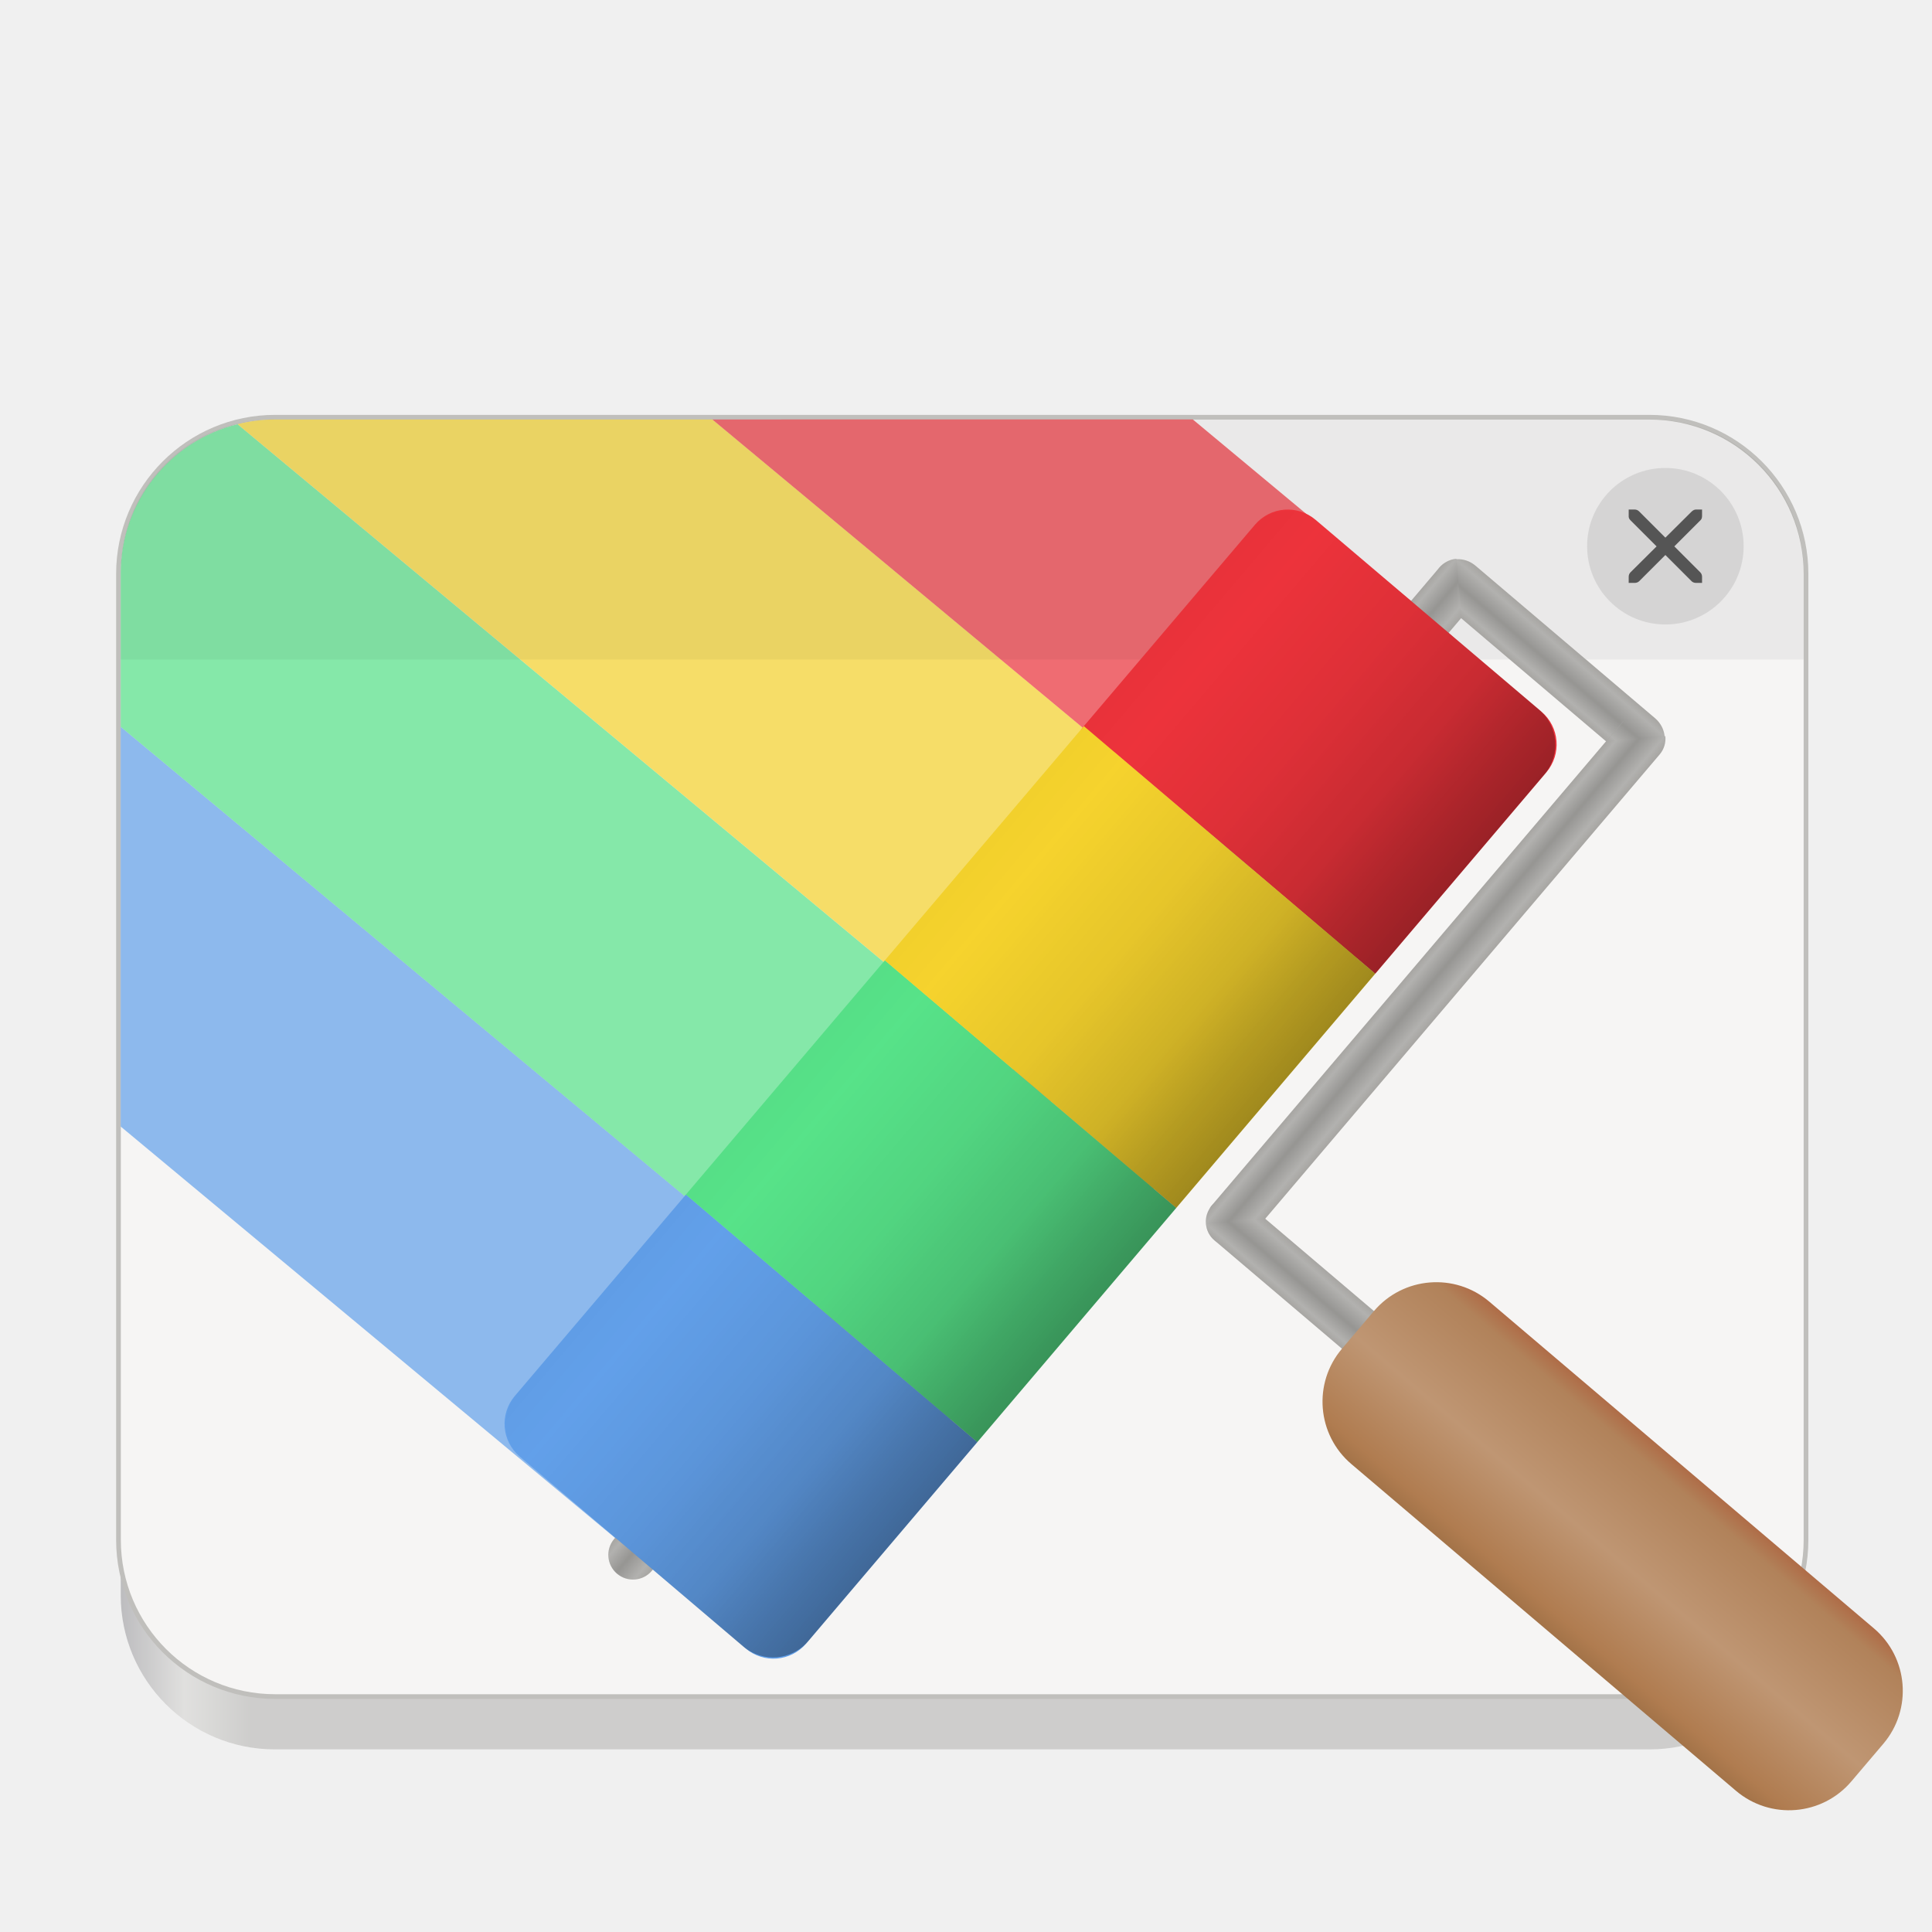
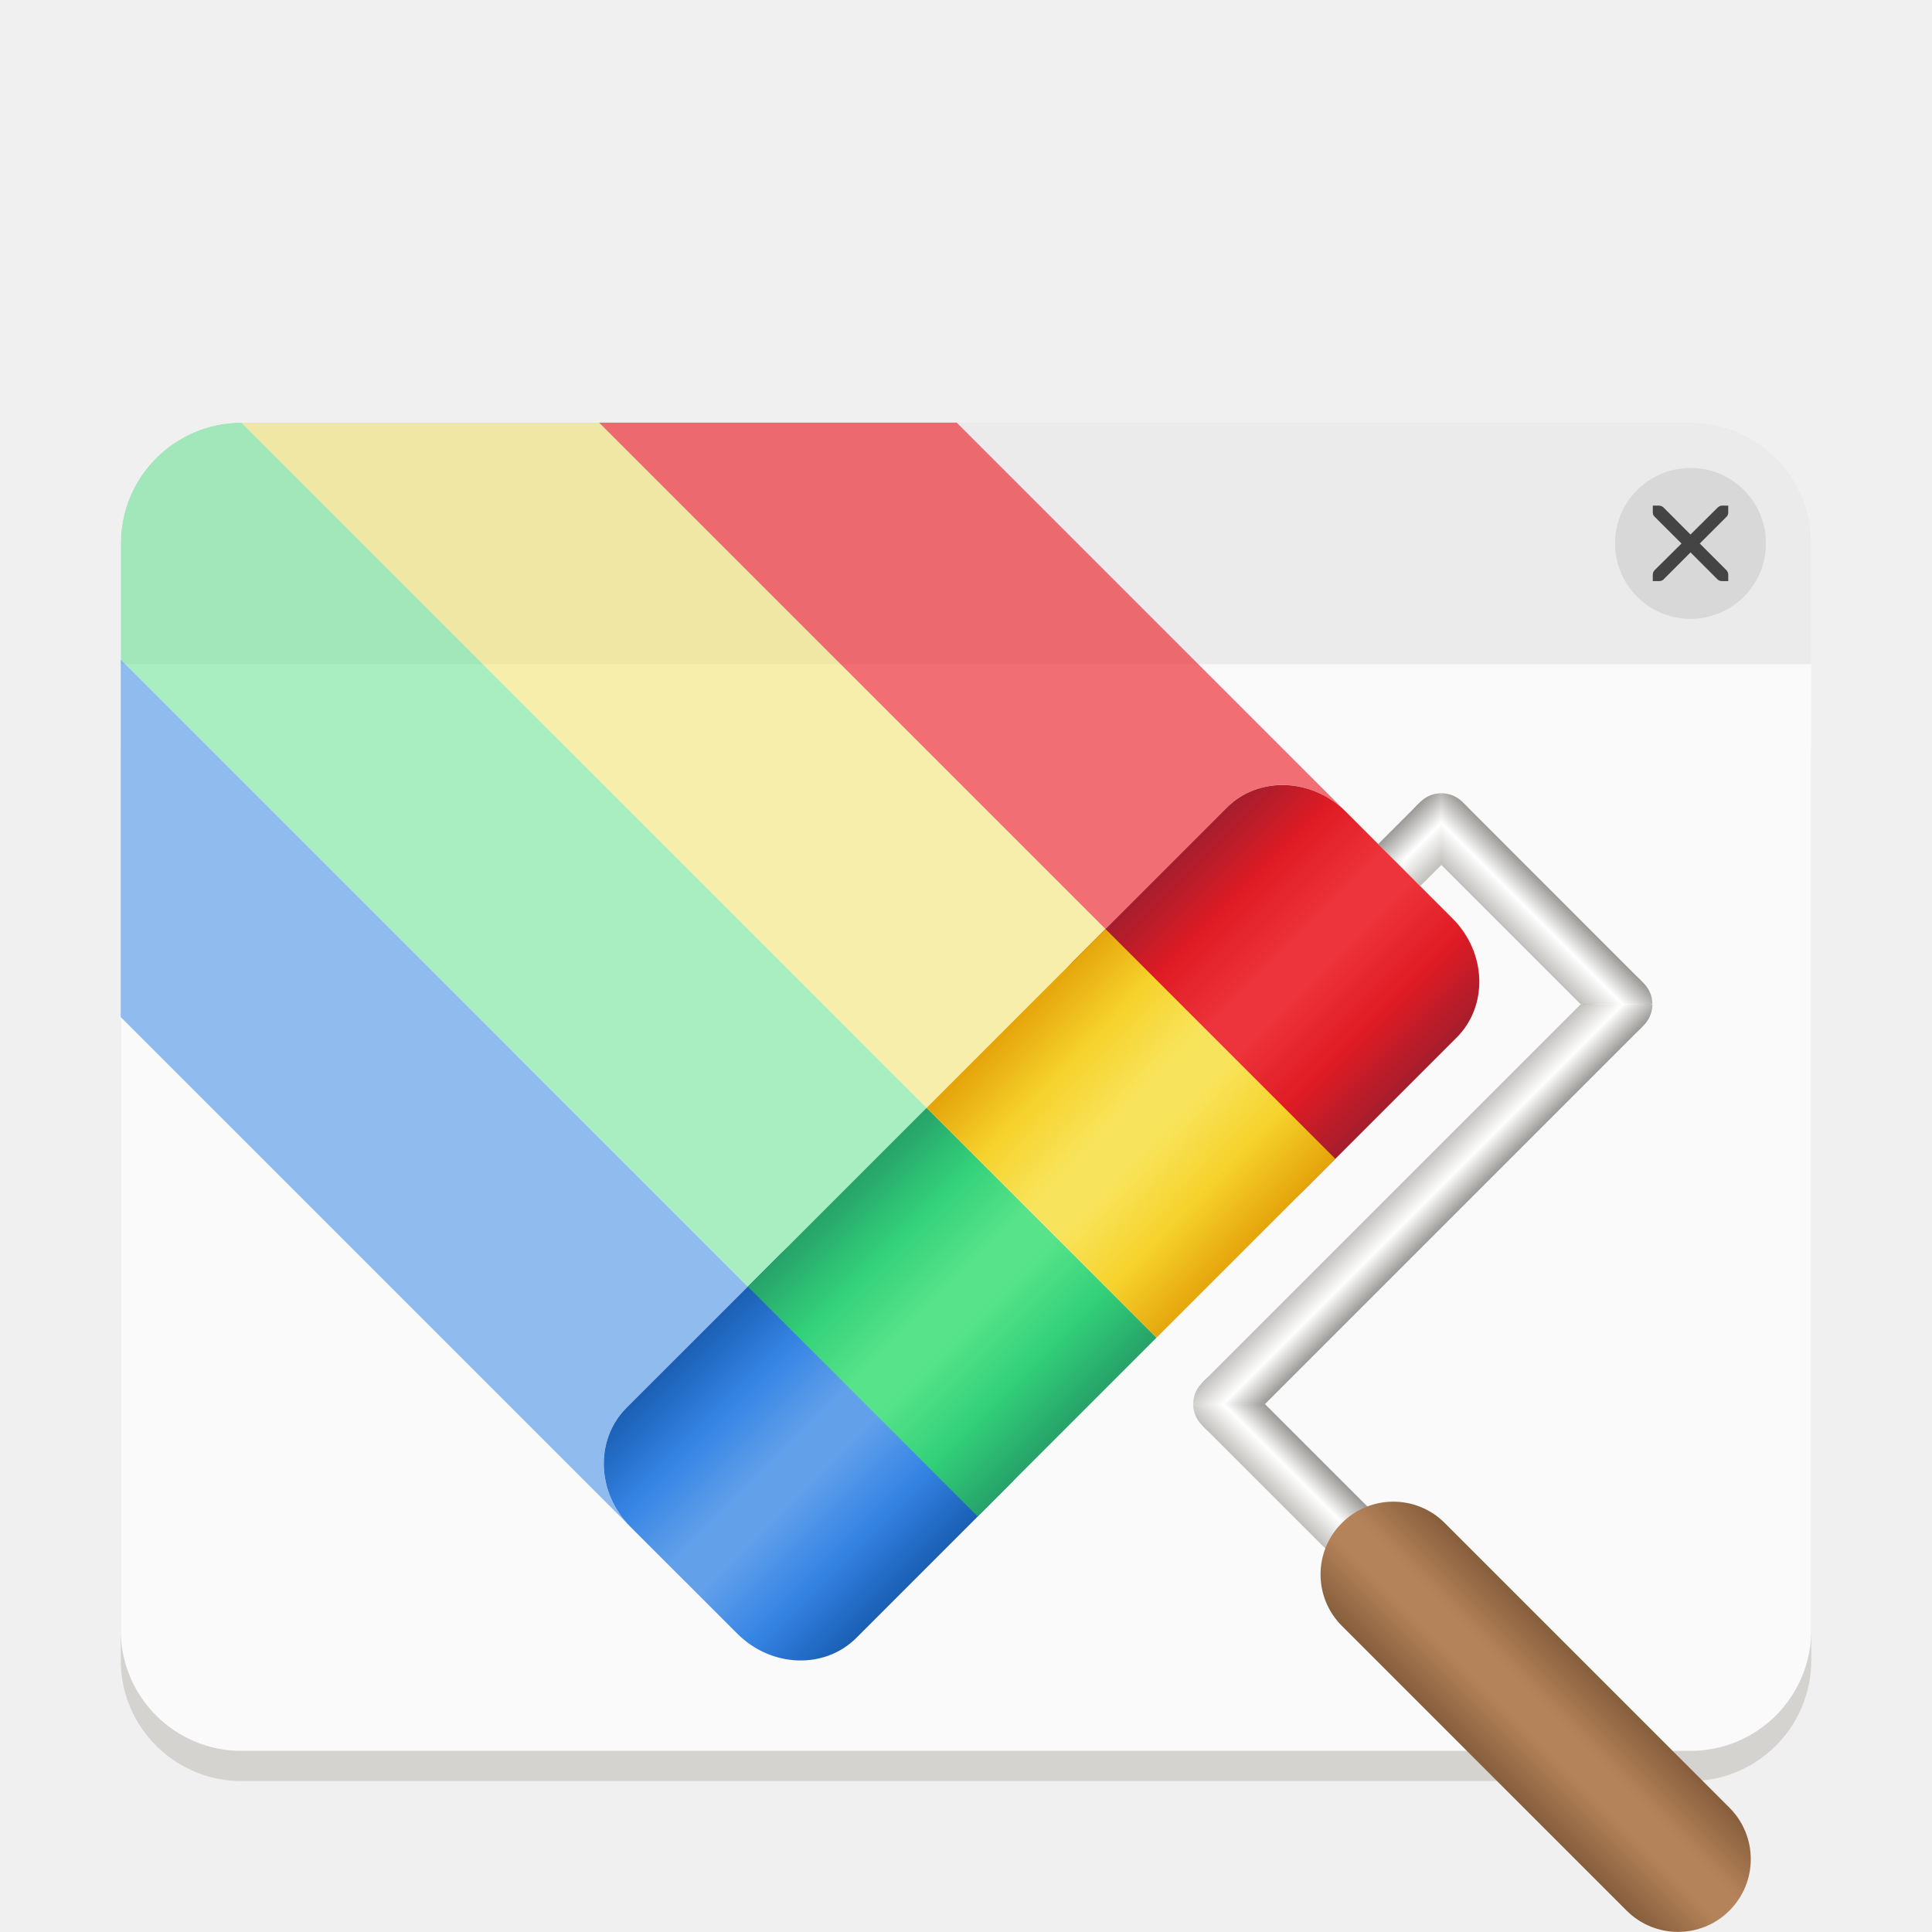
- <svg xmlns="http://www.w3.org/2000/svg" xmlns:xlink="http://www.w3.org/1999/xlink" width="33.867mm" height="33.867mm" viewBox="0 0 33.867 33.867" version="1.1" id="svg5358">
-   <defs id="defs5355">
-     <linearGradient xlink:href="#linearGradient1073" id="linearGradient2822" gradientUnits="userSpaceOnUse" gradientTransform="matrix(0.06585368,0,0,0.06798292,80.23102,209.9108)" x1="88.596" y1="-449.394" x2="536.596" y2="-449.394" />
-     <linearGradient id="linearGradient1073">
-       <stop style="stop-color:#77767b;stop-opacity:1" offset="0" id="stop1060" />
-       <stop id="stop1062" offset="0.038" style="stop-color:#c0bfbc;stop-opacity:1" />
-       <stop style="stop-color:#9a9996;stop-opacity:1" offset="0.077" id="stop1064" />
-       <stop id="stop1067" offset="0.923" style="stop-color:#9a9996;stop-opacity:1" />
-       <stop style="stop-color:#c0bfbc;stop-opacity:1" offset="0.962" id="stop1069" />
-       <stop style="stop-color:#77767b;stop-opacity:1" offset="1" id="stop1071" />
-     </linearGradient>
-     <linearGradient xlink:href="#linearGradient7165" id="linearGradient2816" gradientUnits="userSpaceOnUse" gradientTransform="matrix(0.1636575,-0.1854091,0.7648771,0.6365432,81.49473,226.4894)" x1="235.9" y1="-47.914" x2="235.9" y2="-20.8" />
-     <linearGradient id="linearGradient7165">
-       <stop style="stop-color:#f6d32d;stop-opacity:1;" offset="0" id="stop7161" />
-       <stop style="stop-color:#f6d32d;stop-opacity:1;" offset="1" id="stop7163" />
-     </linearGradient>
-     <linearGradient xlink:href="#linearGradient2125" id="linearGradient1936" gradientUnits="userSpaceOnUse" gradientTransform="matrix(0.934279,0,0,0.934279,-79.7859,223.9751)" x1="236.163" y1="-15.941" x2="239.662" y2="-15.941" />
-     <linearGradient id="linearGradient2125">
-       <stop id="stop2113" offset="0" style="stop-color:#d5d3cf;stop-opacity:1" />
-       <stop style="stop-color:#e3e2df;stop-opacity:1" offset="0.142" id="stop2115" />
-       <stop style="stop-color:#c0bfbc;stop-opacity:1" offset="0.462" id="stop2117" />
-       <stop style="stop-color:#c0bfbc;stop-opacity:1" offset="0.482" id="stop2119" />
-       <stop style="stop-color:#e3e2df;stop-opacity:1" offset="0.838" id="stop2121" />
-       <stop id="stop2123" offset="1" style="stop-color:#d5d3cf;stop-opacity:1" />
-     </linearGradient>
-     <linearGradient xlink:href="#linearGradient2125" id="linearGradient1938" gradientUnits="userSpaceOnUse" gradientTransform="matrix(0.6122859,0.7056792,-0.7056792,0.6122859,77.02667,-94.34664)" x1="236.163" y1="-15.941" x2="239.662" y2="-15.941" />
-     <linearGradient xlink:href="#linearGradient2125" id="linearGradient1940" gradientUnits="userSpaceOnUse" gradientTransform="matrix(0.6122859,0.7056792,-0.7056792,0.6122859,119.4977,-110.1874)" x1="236.163" y1="-15.941" x2="239.662" y2="-15.941" />
-     <linearGradient xlink:href="#linearGradient2125" id="linearGradient1942" gradientUnits="userSpaceOnUse" gradientTransform="matrix(0.7056792,-0.6122859,0.6122859,0.7056792,65.62997,261.4641)" x1="236.163" y1="-15.941" x2="239.662" y2="-15.941" />
-     <linearGradient xlink:href="#linearGradient7165" id="linearGradient2808" gradientUnits="userSpaceOnUse" gradientTransform="matrix(0.2471946,0,0,0.2471946,-120.071,194.8141)" x1="235.9" y1="-47.914" x2="235.9" y2="-20.8" />
-     <linearGradient xlink:href="#linearGradient2183" id="linearGradient2810" gradientUnits="userSpaceOnUse" gradientTransform="matrix(0.2471946,0,0,0.2471946,-120.071,194.8141)" x1="279.485" y1="-20.8" x2="279.485" y2="-47.914" />
-     <linearGradient id="linearGradient2183">
-       <stop style="stop-color:#000000;stop-opacity:0.625;" offset="0" id="stop2173" />
-       <stop style="stop-color:#000000;stop-opacity:0.478;" offset="0.133" id="stop2175" />
-       <stop style="stop-color:#000000;stop-opacity:0.282;" offset="0.291" id="stop2177" />
-       <stop style="stop-color:#000000;stop-opacity:0.118;" offset="0.542" id="stop2179" />
-       <stop style="stop-color:#000000;stop-opacity:0;" offset="0.864" id="stop2181" />
-       <stop style="stop-color:#000000;stop-opacity:0.031;" offset="1" id="stop2185" />
-     </linearGradient>
-     <linearGradient xlink:href="#linearGradient2303-3" id="linearGradient2812" gradientUnits="userSpaceOnUse" gradientTransform="matrix(0.2645833,0,0,0.2645833,-87.91469,133.0407)" x1="93.438" y1="250.588" x2="107.553" y2="250.588" />
-     <linearGradient id="linearGradient2303-3">
-       <stop style="stop-color:#a37348;stop-opacity:1;" offset="0" id="stop2299-0" />
-       <stop style="stop-color:#b07c50;stop-opacity:1;" offset="0.086" id="stop2309-7" />
-       <stop style="stop-color:#bf9673;stop-opacity:1;" offset="0.467" id="stop2307-8" />
-       <stop style="stop-color:#b1825a;stop-opacity:1;" offset="0.904" id="stop2311-6" />
-       <stop style="stop-color:#af6c47;stop-opacity:1;" offset="1" id="stop2301-8" />
-     </linearGradient>
-   </defs>
-   <g id="layer1" transform="translate(-83.9488,-148.6941)">
-     <rect style="display:inline;fill:#ffffff;fill-opacity:1;stroke:#deddda;stroke-width:0;stroke-linecap:round;stroke-linejoin:round;stroke-dasharray:none;stroke-dashoffset:34.5;paint-order:markers stroke fill;enable-background:new" id="rect2748" width="29.502" height="19.854" x="86.065" y="159.505" ry="2.705" rx="2.705" />
-     <rect style="display:inline;opacity:0.488;fill:url(#linearGradient2822);fill-opacity:1;stroke:none;stroke-width:0.061;stroke-linecap:butt;stroke-linejoin:miter;stroke-miterlimit:4;stroke-dasharray:none;stroke-dashoffset:0;stroke-opacity:1;marker:none;marker-start:none;marker-mid:none;marker-end:none;paint-order:normal;enable-background:new" id="rect2750" width="29.502" height="20.667" x="86.065" y="158.693" rx="2.702" ry="2.702" />
-     <rect style="display:inline;fill:#f6f5f4;fill-opacity:1;stroke:#c0bfbc;stroke-width:0.165;stroke-linecap:round;stroke-linejoin:round;stroke-dasharray:none;stroke-dashoffset:34.5;stroke-opacity:1;paint-order:markers stroke fill;enable-background:new" id="rect2752" width="29.499" height="22.344" x="86.067" y="156.049" ry="2.705" rx="2.705" />
-     <path id="path2754" style="display:inline;opacity:0.704;fill:#62a0ea;stroke:#000000;stroke-width:0;stroke-linecap:round;stroke-linejoin:round;stroke-dashoffset:34.5;paint-order:markers stroke fill;enable-background:new" d="m 86.065,161.434 v 7.008 l 8.659,7.206 c 0.107,0.089 0.213,0.17 0.319,0.252 h 3.509 l 2.074,-2.35 z" />
-     <path id="path2756" style="display:inline;opacity:0.704;fill:#57e389;fill-opacity:1;stroke:#000000;stroke-width:0;stroke-linecap:round;stroke-linejoin:round;stroke-dashoffset:34.5;paint-order:markers stroke fill;enable-background:new" d="m 88.113,156.13 c -1.178,0.292 -2.048,1.35 -2.048,2.622 v 2.683 l 14.56,12.117 3.566,-4.041 z" />
-     <path id="path2758" style="display:inline;opacity:0.704;fill:url(#linearGradient2816);fill-opacity:1;stroke:#000000;stroke-width:0;stroke-linecap:round;stroke-linejoin:round;stroke-dashoffset:34.5;paint-order:markers stroke fill;enable-background:new" d="m 88.77,156.047 c -0.227,0 -0.446,0.03 -0.657,0.083 l 16.079,13.381 3.567,-4.041 -11.323,-9.423 z" />
-     <path id="path2760" style="display:inline;opacity:0.704;fill:#ed333b;stroke:#000000;stroke-width:0;stroke-linecap:round;stroke-linejoin:round;stroke-dashoffset:34.5;paint-order:markers stroke fill;enable-background:new" d="m 96.435,156.047 11.323,9.423 3.067,-3.475 c 0.277,-0.314 -0.542,-1.432 -1.835,-2.509 l -4.133,-3.44 z" />
-     <path id="path2762" style="display:inline;opacity:0.048;fill:#000000;fill-opacity:1;stroke:#000000;stroke-width:0;stroke-linecap:round;stroke-linejoin:round;stroke-dasharray:none;stroke-dashoffset:34.5;paint-order:markers stroke fill;enable-background:new" d="m 88.734,156.047 c -1.478,0 -2.668,1.19 -2.668,2.668 v 1.54 l 29.5,0 v -1.54 c 0,-1.478 -1.19,-2.668 -2.668,-2.668 z" />
-     <circle style="display:inline;opacity:0.189;fill:#7c7c7c;fill-opacity:1;stroke:#deddda;stroke-width:0;stroke-linecap:round;stroke-linejoin:round;stroke-dasharray:none;stroke-dashoffset:34.5;paint-order:markers stroke fill;enable-background:new" id="circle2764" cx="113.142" cy="158.269" r="1.372" />
-     <path d="m 112.499,157.626 h 0.107 0.003 c 0.027,0.001 0.055,0.014 0.074,0.034 l 0.459,0.459 0.462,-0.459 c 0.029,-0.025 0.048,-0.033 0.074,-0.034 h 0.107 v 0.107 c 0,0.031 -0.004,0.059 -0.027,0.08 l -0.459,0.459 0.456,0.456 c 0.02,0.02 0.03,0.049 0.03,0.077 v 0.107 h -0.107 c -0.029,0 -0.057,-0.01 -0.077,-0.03 l -0.459,-0.459 -0.459,0.459 c -0.02,0.02 -0.049,0.03 -0.077,0.03 h -0.107 v -0.107 c 0,-0.029 0.01,-0.057 0.03,-0.077 l 0.459,-0.456 -0.459,-0.459 c -0.023,-0.021 -0.033,-0.05 -0.03,-0.08 z m 0,0" fill="#222222" id="path2766" style="display:inline;opacity:0.601;fill:#000000;fill-opacity:1;stroke-width:0.107;enable-background:new" />
-     <g id="g2776" transform="matrix(0.2615358,-0.04004218,0.04004218,0.2615358,44.47351,153.1369)" style="display:inline;enable-background:new">
-       <rect style="fill:url(#linearGradient1936);fill-opacity:1;stroke:#000000;stroke-width:0;stroke-linecap:round;stroke-linejoin:round;stroke-dashoffset:34.5;paint-order:markers stroke fill" id="rect2768" width="3.269" height="19.1" x="140.856" y="199.86" ry="1.75" rx="1.75" transform="rotate(-40.9467)" />
-       <path id="path2770" style="fill:url(#linearGradient1938);fill-opacity:1;stroke:#000000;stroke-width:0;stroke-linecap:round;stroke-linejoin:round;stroke-dashoffset:34.5;paint-order:markers stroke fill" d="m 174.815,112.925 c -0.684,0.594 -0.757,1.622 -0.163,2.306 0.594,0.684 1.621,0.756 2.305,0.162 l 62.585,-54.302 0.255,-3.913 c -0.418,-0.031 -0.848,0.1 -1.191,0.398 z" />
-       <path id="path2772" style="fill:url(#linearGradient1940);fill-opacity:1;stroke:#000000;stroke-width:0;stroke-linecap:round;stroke-linejoin:round;stroke-dashoffset:34.5;paint-order:markers stroke fill" d="m 217.286,97.084 c -0.684,0.594 -0.757,1.622 -0.163,2.306 0.594,0.684 1.622,0.757 2.306,0.163 l 31.72,-27.522 c 0.348,-0.302 0.536,-0.718 0.56,-1.143 l -3.91,-0.255 1.359,-1.179 c -0.051,0.035 -0.103,0.066 -0.151,0.107 z" />
-       <path id="path2774" style="fill:url(#linearGradient1942);fill-opacity:1;stroke:#000000;stroke-width:0;stroke-linecap:round;stroke-linejoin:round;stroke-dashoffset:34.5;paint-order:markers stroke fill" d="m 217.286,97.084 c -0.062,0.054 -0.118,0.113 -0.17,0.174 l 0.367,-0.318 c -0.068,0.043 -0.134,0.09 -0.196,0.144 z m -0.561,1.13 c -0.027,0.414 0.103,0.838 0.398,1.177 l 10.805,12.453 c 0.594,0.684 1.622,0.757 2.306,0.163 0.684,-0.594 0.757,-1.622 0.163,-2.306 l -9.746,-11.233 z" />
+ <svg xmlns="http://www.w3.org/2000/svg" xmlns:xlink="http://www.w3.org/1999/xlink" height="128px" viewBox="0 0 128 128" width="128px">
+   <clipPath id="a">
+     <path d="m 8 28 h 112 v 16 h -112 z m 0 0" />
+   </clipPath>
+   <clipPath id="b">
+     <path d="m 16 28 h 96 c 4.418 0 8 3.582 8 8 v 72 c 0 4.418 -3.582 8 -8 8 h -96 c -4.418 0 -8 -3.582 -8 -8 v -72 c 0 -4.418 3.582 -8 8 -8 z m 0 0" />
+   </clipPath>
+   <filter id="c" height="100%" width="100%" x="0%" y="0%">
+     <feColorMatrix in="SourceGraphic" type="matrix" values="0 0 0 0 1 0 0 0 0 1 0 0 0 0 1 0 0 0 1 0" />
+   </filter>
+   <mask id="d">
+     <g filter="url(#c)">
+       <rect fill-opacity="0.7" height="128" width="128" />
    </g>
-     <path id="path2778" style="display:inline;fill:#000000;fill-opacity:0.215;stroke:#000000;stroke-width:0;stroke-linecap:round;stroke-linejoin:round;stroke-dashoffset:34.5;paint-order:markers stroke fill;enable-background:new" d="m 109.478,158.489 c -0.066,0.005 -0.129,0.027 -0.187,0.062 -0.011,0.006 -0.021,0.013 -0.032,0.021 -0.006,0.004 -0.012,0.008 -0.018,0.013 -0.021,0.017 -0.041,0.035 -0.059,0.056 l -14.467,17.03 c -0.155,0.183 -0.133,0.454 0.05,0.609 0.183,0.155 0.454,0.133 0.609,-0.05 l 14.187,-16.7 2.541,2.159 -6.914,8.139 c -0.014,0.017 -0.026,0.034 -0.037,0.052 l 0.008,-0.009 c -0.055,0.084 -0.08,0.18 -0.071,0.274 0.002,0.024 0.007,0.048 0.013,0.072 7.4e-4,0.004 10e-4,0.007 0.002,0.011 0.007,0.025 0.017,0.049 0.028,0.072 1.2e-4,5.2e-4 5.3e-4,0.002 8.2e-4,0.003 0.013,0.025 0.028,0.049 0.046,0.072 0.018,0.022 0.038,0.044 0.061,0.063 l 3.324,2.824 c 0.183,0.155 0.454,0.133 0.609,-0.05 0.155,-0.183 0.133,-0.455 -0.05,-0.61 l -2.995,-2.544 6.914,-8.138 c 0.079,-0.093 0.111,-0.209 0.1,-0.321 l -0.012,7.9e-4 c -0.012,-0.116 -0.069,-0.231 -0.169,-0.316 l -3.146,-2.672 c -0.099,-0.084 -0.221,-0.122 -0.337,-0.115 z" />
-     <path id="path2780" style="display:inline;fill:#62a0ea;stroke:#000000;stroke-width:0;stroke-linecap:round;stroke-linejoin:round;stroke-dashoffset:34.5;paint-order:markers stroke fill;enable-background:new" d="m 92.974,173.164 2.999,-3.53 v 0 l 5.108,4.339 v 0 l -2.999,3.53 c -0.271,0.319 -0.745,0.357 -1.064,0.086 l -3.958,-3.362 c -0.319,-0.271 -0.357,-0.745 -0.086,-1.064 z" />
-     <rect style="display:inline;fill:#57e389;fill-opacity:1;stroke:#000000;stroke-width:0;stroke-linecap:round;stroke-linejoin:round;stroke-dashoffset:34.5;paint-order:markers stroke fill;enable-background:new" id="rect2782" width="5.387" height="6.702" x="-67.145" y="182.97" ry="0" rx="0" transform="rotate(-49.65132)" />
-     <path id="path2784" style="display:inline;fill:#ed333b;stroke:#000000;stroke-width:0;stroke-linecap:round;stroke-linejoin:round;stroke-dashoffset:34.5;paint-order:markers stroke fill;enable-background:new" d="m 102.948,161.423 2.999,-3.53 c 0.271,-0.319 0.745,-0.357 1.064,-0.086 l 3.958,3.362 c 0.319,0.271 0.357,0.745 0.086,1.064 l -2.999,3.53 v 0 l -4.533,-3.851 c -0.319,-0.271 -0.846,-0.17 -0.575,-0.489 z" />
-     <rect style="display:inline;fill:url(#linearGradient2808);fill-opacity:1;stroke:#000000;stroke-width:0;stroke-linecap:round;stroke-linejoin:round;stroke-dashoffset:34.5;paint-order:markers stroke fill;enable-background:new" id="rect2786" width="5.387" height="6.702" x="-61.758" y="182.97" ry="0" rx="0" transform="rotate(-49.65132)" />
-     <rect style="display:inline;opacity:0.56;fill:url(#linearGradient2810);fill-opacity:1;stroke:#000000;stroke-width:0;stroke-linecap:round;stroke-linejoin:round;stroke-dashoffset:34.5;paint-order:markers stroke fill;enable-background:new" id="rect2788" width="21.548" height="6.702" x="-72.532" y="182.97" ry="0.808" rx="0.808" transform="rotate(-49.65132)" />
-     <rect style="display:inline;fill:url(#linearGradient2812);fill-opacity:1;stroke:#000000;stroke-width:0;stroke-linecap:round;stroke-linejoin:round;stroke-dashoffset:34.5;paint-order:markers stroke fill;enable-background:new" id="rect2790" width="3.735" height="11.716" x="-63.193" y="193.484" ry="1.435" rx="1.435" transform="rotate(-49.65132)" />
+   </mask>
+   <clipPath id="e">
+     <path d="m 8 37 h 50 v 68 h -50 z m 0 0" />
+   </clipPath>
+   <clipPath id="f">
+     <path d="m 16 28 h 96 c 4.418 0 8 3.582 8 8 v 72 c 0 4.418 -3.582 8 -8 8 h -96 c -4.418 0 -8 -3.582 -8 -8 v -72 c 0 -4.418 3.582 -8 8 -8 z m 0 0" />
+   </clipPath>
+   <clipPath id="g">
+     <path d="m 8 28 h 112 v 88 h -112 z m 0 0" />
+   </clipPath>
+   <clipPath id="h">
+     <path d="m 16 28 h 96 c 4.418 0 8 3.582 8 8 v 72 c 0 4.418 -3.582 8 -8 8 h -96 c -4.418 0 -8 -3.582 -8 -8 v -72 c 0 -4.418 3.582 -8 8 -8 z m 0 0" />
+   </clipPath>
+   <mask id="i">
+     <g filter="url(#c)">
+       <rect fill-opacity="0.7" height="128" width="128" />
+     </g>
+   </mask>
+   <clipPath id="j">
+     <rect height="128" width="128" />
+   </clipPath>
+   <mask id="k">
+     <g filter="url(#c)">
+       <rect fill-opacity="0.7" height="128" width="128" />
+     </g>
+   </mask>
+   <clipPath id="l">
+     <rect height="128" width="128" />
+   </clipPath>
+   <clipPath id="m">
+     <path d="m 25 28 h 68 v 42 h -68 z m 0 0" />
+   </clipPath>
+   <clipPath id="n">
+     <path d="m 16 28 h 96 c 4.418 0 8 3.582 8 8 v 72 c 0 4.418 -3.582 8 -8 8 h -96 c -4.418 0 -8 -3.582 -8 -8 v -72 c 0 -4.418 3.582 -8 8 -8 z m 0 0" />
+   </clipPath>
+   <clipPath id="o">
+     <rect height="128" width="128" />
+   </clipPath>
+   <linearGradient id="p" gradientUnits="userSpaceOnUse">
+     <stop offset="0.5" stop-color="#ffffff" />
+     <stop offset="1" stop-color="#9a9996" />
+   </linearGradient>
+   <radialGradient id="q" cx="291.102" cy="257.047" gradientTransform="matrix(0.846181 -0.846181 0.846181 0.846181 -356.7315 95.35163)" r="1.885" xlink:href="#p" />
+   <radialGradient id="r" cx="291.102" cy="243.33" gradientTransform="matrix(0.846181 -0.846181 0.846181 0.846181 -356.7315 95.35163)" r="1.885" xlink:href="#p" />
+   <radialGradient id="s" cx="260.281" cy="257.527" gradientTransform="matrix(0.846181 -0.846181 0.846181 0.846181 -356.7315 95.35163)" r="1.885" xlink:href="#p" />
+   <linearGradient id="t" gradientUnits="userSpaceOnUse">
+     <stop offset="0" stop-color="#9a9996" />
+     <stop offset="0.5" stop-color="#ffffff" />
+     <stop offset="1" stop-color="#c0bfbc" />
+   </linearGradient>
+   <linearGradient id="u" gradientTransform="matrix(0.846181 -0.846181 0.846181 0.846181 -356.7315 95.35163)" x1="261.685" x2="258.396" xlink:href="#t" y1="262.677" y2="262.677" />
+   <linearGradient id="v" gradientTransform="matrix(0.846181 -0.846181 0.846181 0.846181 -356.7315 95.35163)" x1="275.69" x2="275.69" xlink:href="#t" y1="258.932" y2="255.643" />
+   <linearGradient id="w" gradientTransform="matrix(0.846181 -0.846181 0.846181 0.846181 -356.7315 95.35163)" x1="292.986" x2="289.695" xlink:href="#t" y1="250.188" y2="250.188" />
+   <linearGradient id="x" gradientTransform="matrix(0.846181 -0.846181 0.846181 0.846181 -356.7315 95.35163)" x1="288.698" x2="288.698" xlink:href="#t" y1="241.445" y2="244.734" />
+   <linearGradient id="y" gradientTransform="matrix(1.294637 -1.294637 1.294637 1.294637 -497.7217 -19.38547)" gradientUnits="userSpaceOnUse" x1="177.47" x2="182.736" y1="282.934" y2="282.934">
+     <stop offset="0" stop-color="#865e3c" />
+     <stop offset="0.4" stop-color="#b5835a" />
+     <stop offset="0.6" stop-color="#b5835a" />
+     <stop offset="1" stop-color="#865e3c" />
+   </linearGradient>
+   <linearGradient id="z" gradientTransform="matrix(0.846181 -0.846181 0.846181 0.846181 -289.3093 5.010391)" gradientUnits="userSpaceOnUse" x1="145.82" x2="145.82" y1="247.632" y2="265.633">
+     <stop offset="0" stop-color="#1a5fb4" />
+     <stop offset="0.22" stop-color="#3584e4" />
+     <stop offset="0.44" stop-color="#62a0ea" />
+     <stop offset="0.56" stop-color="#62a0ea" />
+     <stop offset="0.78" stop-color="#3584e4" />
+     <stop offset="1" stop-color="#1a5fb4" />
+   </linearGradient>
+   <linearGradient id="A" gradientTransform="matrix(1.269227 -1.269227 0.846181 0.846181 -348.0367 63.73785)" gradientUnits="userSpaceOnUse" x1="152.82" x2="152.82" y1="247.632" y2="265.633">
+     <stop offset="0" stop-color="#26a269" />
+     <stop offset="0.22" stop-color="#33d17a" />
+     <stop offset="0.44" stop-color="#57e389" />
+     <stop offset="0.56" stop-color="#57e389" />
+     <stop offset="0.78" stop-color="#33d17a" />
+     <stop offset="1" stop-color="#26a269" />
+   </linearGradient>
+   <linearGradient id="B" gradientTransform="matrix(-0.846181 0.846181 -0.846181 -0.846181 427.3241 157.0068)" gradientUnits="userSpaceOnUse" x1="145.82" x2="145.82" y1="247.632" y2="265.633">
+     <stop offset="0" stop-color="#a51d2d" />
+     <stop offset="0.22" stop-color="#e01b24" />
+     <stop offset="0.44" stop-color="#ed333b" />
+     <stop offset="0.56" stop-color="#ed333b" />
+     <stop offset="0.78" stop-color="#e01b24" />
+     <stop offset="1" stop-color="#a51d2d" />
+   </linearGradient>
+   <linearGradient id="C" gradientTransform="matrix(1.269227 -1.269227 0.846181 0.846181 -348.0367 63.73785)" gradientUnits="userSpaceOnUse" x1="162.154" x2="162.786" y1="247.632" y2="265.633">
+     <stop offset="0" stop-color="#e5a50a" />
+     <stop offset="0.22" stop-color="#f6d32d" />
+     <stop offset="0.44" stop-color="#f8e45c" />
+     <stop offset="0.56" stop-color="#f8e45c" />
+     <stop offset="0.78" stop-color="#f6d32d" />
+     <stop offset="1" stop-color="#e5a50a" />
+   </linearGradient>
+   <path d="m 16 42 h 96 c 4.418 0 8 3.582 8 8 v 60 c 0 4.418 -3.582 8 -8 8 h -96 c -4.418 0 -8 -3.582 -8 -8 v -60 c 0 -4.418 3.582 -8 8 -8 z m 0 0" fill="#d5d3cf" />
+   <path d="m 16 28 h 96 c 4.418 0 8 3.582 8 8 v 72 c 0 4.418 -3.582 8 -8 8 h -96 c -4.418 0 -8 -3.582 -8 -8 v -72 c 0 -4.418 3.582 -8 8 -8 z m 0 0" fill="#fafafa" />
+   <g clip-path="url(#a)">
+     <g clip-path="url(#b)">
+       <path d="m 8 28 h 112 v 16 h -112 z m 0 0" fill="#ebebeb" />
+     </g>
  </g>
+   <path d="m 117 36 c 0 2.762 -2.238 5 -5 5 s -5 -2.238 -5 -5 s 2.238 -5 5 -5 s 5 2.238 5 5 z m 0 0" fill="#d8d8d8" />
+   <path d="m 109.504 33.5 h 0.426 c 0.105 0.004 0.215 0.055 0.289 0.129 l 1.781 1.785 l 1.797 -1.785 c 0.109 -0.094 0.184 -0.125 0.285 -0.129 h 0.418 v 0.418 c 0 0.117 -0.016 0.227 -0.105 0.312 l -1.781 1.781 l 1.77 1.77 c 0.078 0.078 0.117 0.191 0.117 0.301 v 0.418 h -0.418 c -0.109 0 -0.219 -0.039 -0.297 -0.117 l -1.785 -1.785 l -1.781 1.785 c -0.078 0.078 -0.191 0.117 -0.301 0.117 h -0.418 v -0.418 c 0 -0.109 0.039 -0.223 0.117 -0.301 l 1.785 -1.77 l -1.785 -1.781 c -0.086 -0.082 -0.125 -0.195 -0.117 -0.312 z m 0 0" fill="#444444" />
+   <g clip-path="url(#o)" mask="url(#d)">
+     <g clip-path="url(#e)">
+       <g clip-path="url(#f)">
+         <path d="m -9.551 49.836 l 11.848 -11.848 l 54.863 54.867 l -11.844 11.844 z m 0 0" fill="#62a0ea" />
+       </g>
+     </g>
+     <g clip-path="url(#g)">
+       <g clip-path="url(#h)">
+         <g clip-path="url(#j)" mask="url(#i)">
+           <path d="m 2.297 37.988 l 11.844 -11.844 l 54.867 54.863 l -11.848 11.848 z m 0 0" fill="#57e389" />
+         </g>
+         <g clip-path="url(#l)" mask="url(#k)">
+           <path d="m 14.141 26.145 l 11.848 -11.848 l 54.867 54.867 l -11.848 11.844 z m 0 0" fill="#f8e45c" />
+         </g>
+       </g>
+     </g>
+     <g clip-path="url(#m)">
+       <g clip-path="url(#n)">
+         <path d="m 92.699 57.316 l -11.844 11.848 l -54.867 -54.867 l 11.844 -11.848 z m 0 0" fill="#ed333b" />
+       </g>
+     </g>
+   </g>
+   <path d="m 108.695 64.941 c 0.883 0.879 0.883 2.309 0 3.188 c -0.879 0.883 -2.309 0.883 -3.188 0 c -0.883 -0.879 -0.883 -2.309 0 -3.188 c 0.879 -0.883 2.309 -0.883 3.188 0 z m 0 0" fill="url(#q)" />
+   <path d="m 97.09 53.332 c 0.879 0.883 0.879 2.309 0 3.191 c -0.883 0.879 -2.309 0.879 -3.191 0 c -0.879 -0.883 -0.879 -2.309 0 -3.191 c 0.883 -0.879 2.309 -0.879 3.191 0 z m 0 0" fill="url(#r)" />
+   <path d="m 83.023 91.426 c 0.879 0.883 0.879 2.309 0 3.191 c -0.883 0.879 -2.309 0.879 -3.191 0 c -0.879 -0.883 -0.879 -2.309 0 -3.191 c 0.883 -0.879 2.309 -0.879 3.191 0 z m 0 0" fill="url(#s)" />
+   <path d="m 79.051 93.023 c 0 0.5 0.191 1.004 0.578 1.391 l 8.715 8.715 c 0.773 0.77 2.012 0.77 2.785 0 c 0.77 -0.773 0.77 -2.012 0 -2.785 l -7.324 -7.32 z m 0 0" fill="url(#u)" />
+   <path d="m 104.723 66.539 l -25.094 25.09 c -0.387 0.387 -0.578 0.891 -0.578 1.395 h 4.754 l 25.094 -25.094 c 0.383 -0.387 0.578 -0.891 0.578 -1.391 z m 0 0" fill="url(#v)" />
+   <path d="m 95.492 57.305 l 9.23 9.23 h 4.754 c 0 -0.5 -0.191 -1.008 -0.578 -1.391 l -12.012 -12.016 c -0.387 -0.383 -0.891 -0.574 -1.395 -0.574 z m 0 0" fill="url(#w)" />
+   <path d="m 90.035 57.195 c -0.77 0.773 -0.77 2.012 0 2.785 c 0.773 0.77 2.016 0.77 2.785 0 l 2.672 -2.676 v -4.75 c -0.504 0 -1.004 0.191 -1.391 0.578 z m 0 0" fill="url(#x)" />
+   <path d="m 88.902 100.902 c 1.883 -1.883 4.934 -1.883 6.816 0 l 18.863 18.863 c 1.883 1.883 1.883 4.934 0 6.816 c -1.879 1.883 -4.934 1.883 -6.816 0 l -18.863 -18.863 c -1.883 -1.883 -1.883 -4.934 0 -6.816 z m 0 0" fill="url(#y)" />
+   <path d="m 49.547 85.238 l 11.844 -11.844 l 15.23 15.23 l -11.844 11.844 z m 11.844 -11.844 l 11.848 -11.848 l 15.23 15.23 l -11.848 11.848 z m 35.117 -4.656 l -10.156 10.156 c -2.109 2.109 -5.625 1.988 -7.883 -0.273 l -7.074 -7.074 c -2.262 -2.258 -2.383 -5.773 -0.273 -7.883 l 10.156 -10.156 c 2.109 -2.109 5.625 -1.988 7.887 0.27 l 7.074 7.078 c 2.258 2.258 2.379 5.773 0.27 7.883 z m -55.004 24.539 l 10.16 -10.156 c 2.105 -2.109 5.625 -1.984 7.883 0.273 l 7.074 7.074 c 2.262 2.258 2.383 5.777 0.273 7.887 l -10.156 10.156 c -2.109 2.105 -5.625 1.984 -7.887 -0.273 l -7.074 -7.074 c -2.258 -2.262 -2.379 -5.777 -0.273 -7.887 z m 0 0" fill="#ffffff" />
+   <path d="m 41.504 93.277 l 10.16 -10.156 c 2.102 -2.102 5.629 -1.98 7.883 0.273 l 7.074 7.074 c 2.254 2.254 2.375 5.781 0.273 7.887 l -10.156 10.156 c -2.102 2.102 -5.633 1.98 -7.887 -0.273 l -7.074 -7.074 c -2.254 -2.254 -2.375 -5.781 -0.273 -7.887 z m 0 0" fill="url(#z)" />
+   <path d="m 49.547 85.238 l 11.844 -11.844 l 15.23 15.23 l -11.844 11.844 z m 0 0" fill="url(#A)" />
+   <path d="m 96.508 68.738 l -10.156 10.156 c -2.102 2.102 -5.633 1.98 -7.883 -0.273 l -7.074 -7.074 c -2.254 -2.25 -2.375 -5.781 -0.273 -7.883 l 10.156 -10.156 c 2.102 -2.102 5.633 -1.98 7.887 0.27 l 7.074 7.078 c 2.25 2.25 2.371 5.781 0.27 7.883 z m 0 0" fill="url(#B)" />
+   <path d="m 61.391 73.395 l 11.848 -11.848 l 15.23 15.23 l -11.848 11.848 z m 0 0" fill="url(#C)" />
</svg>
